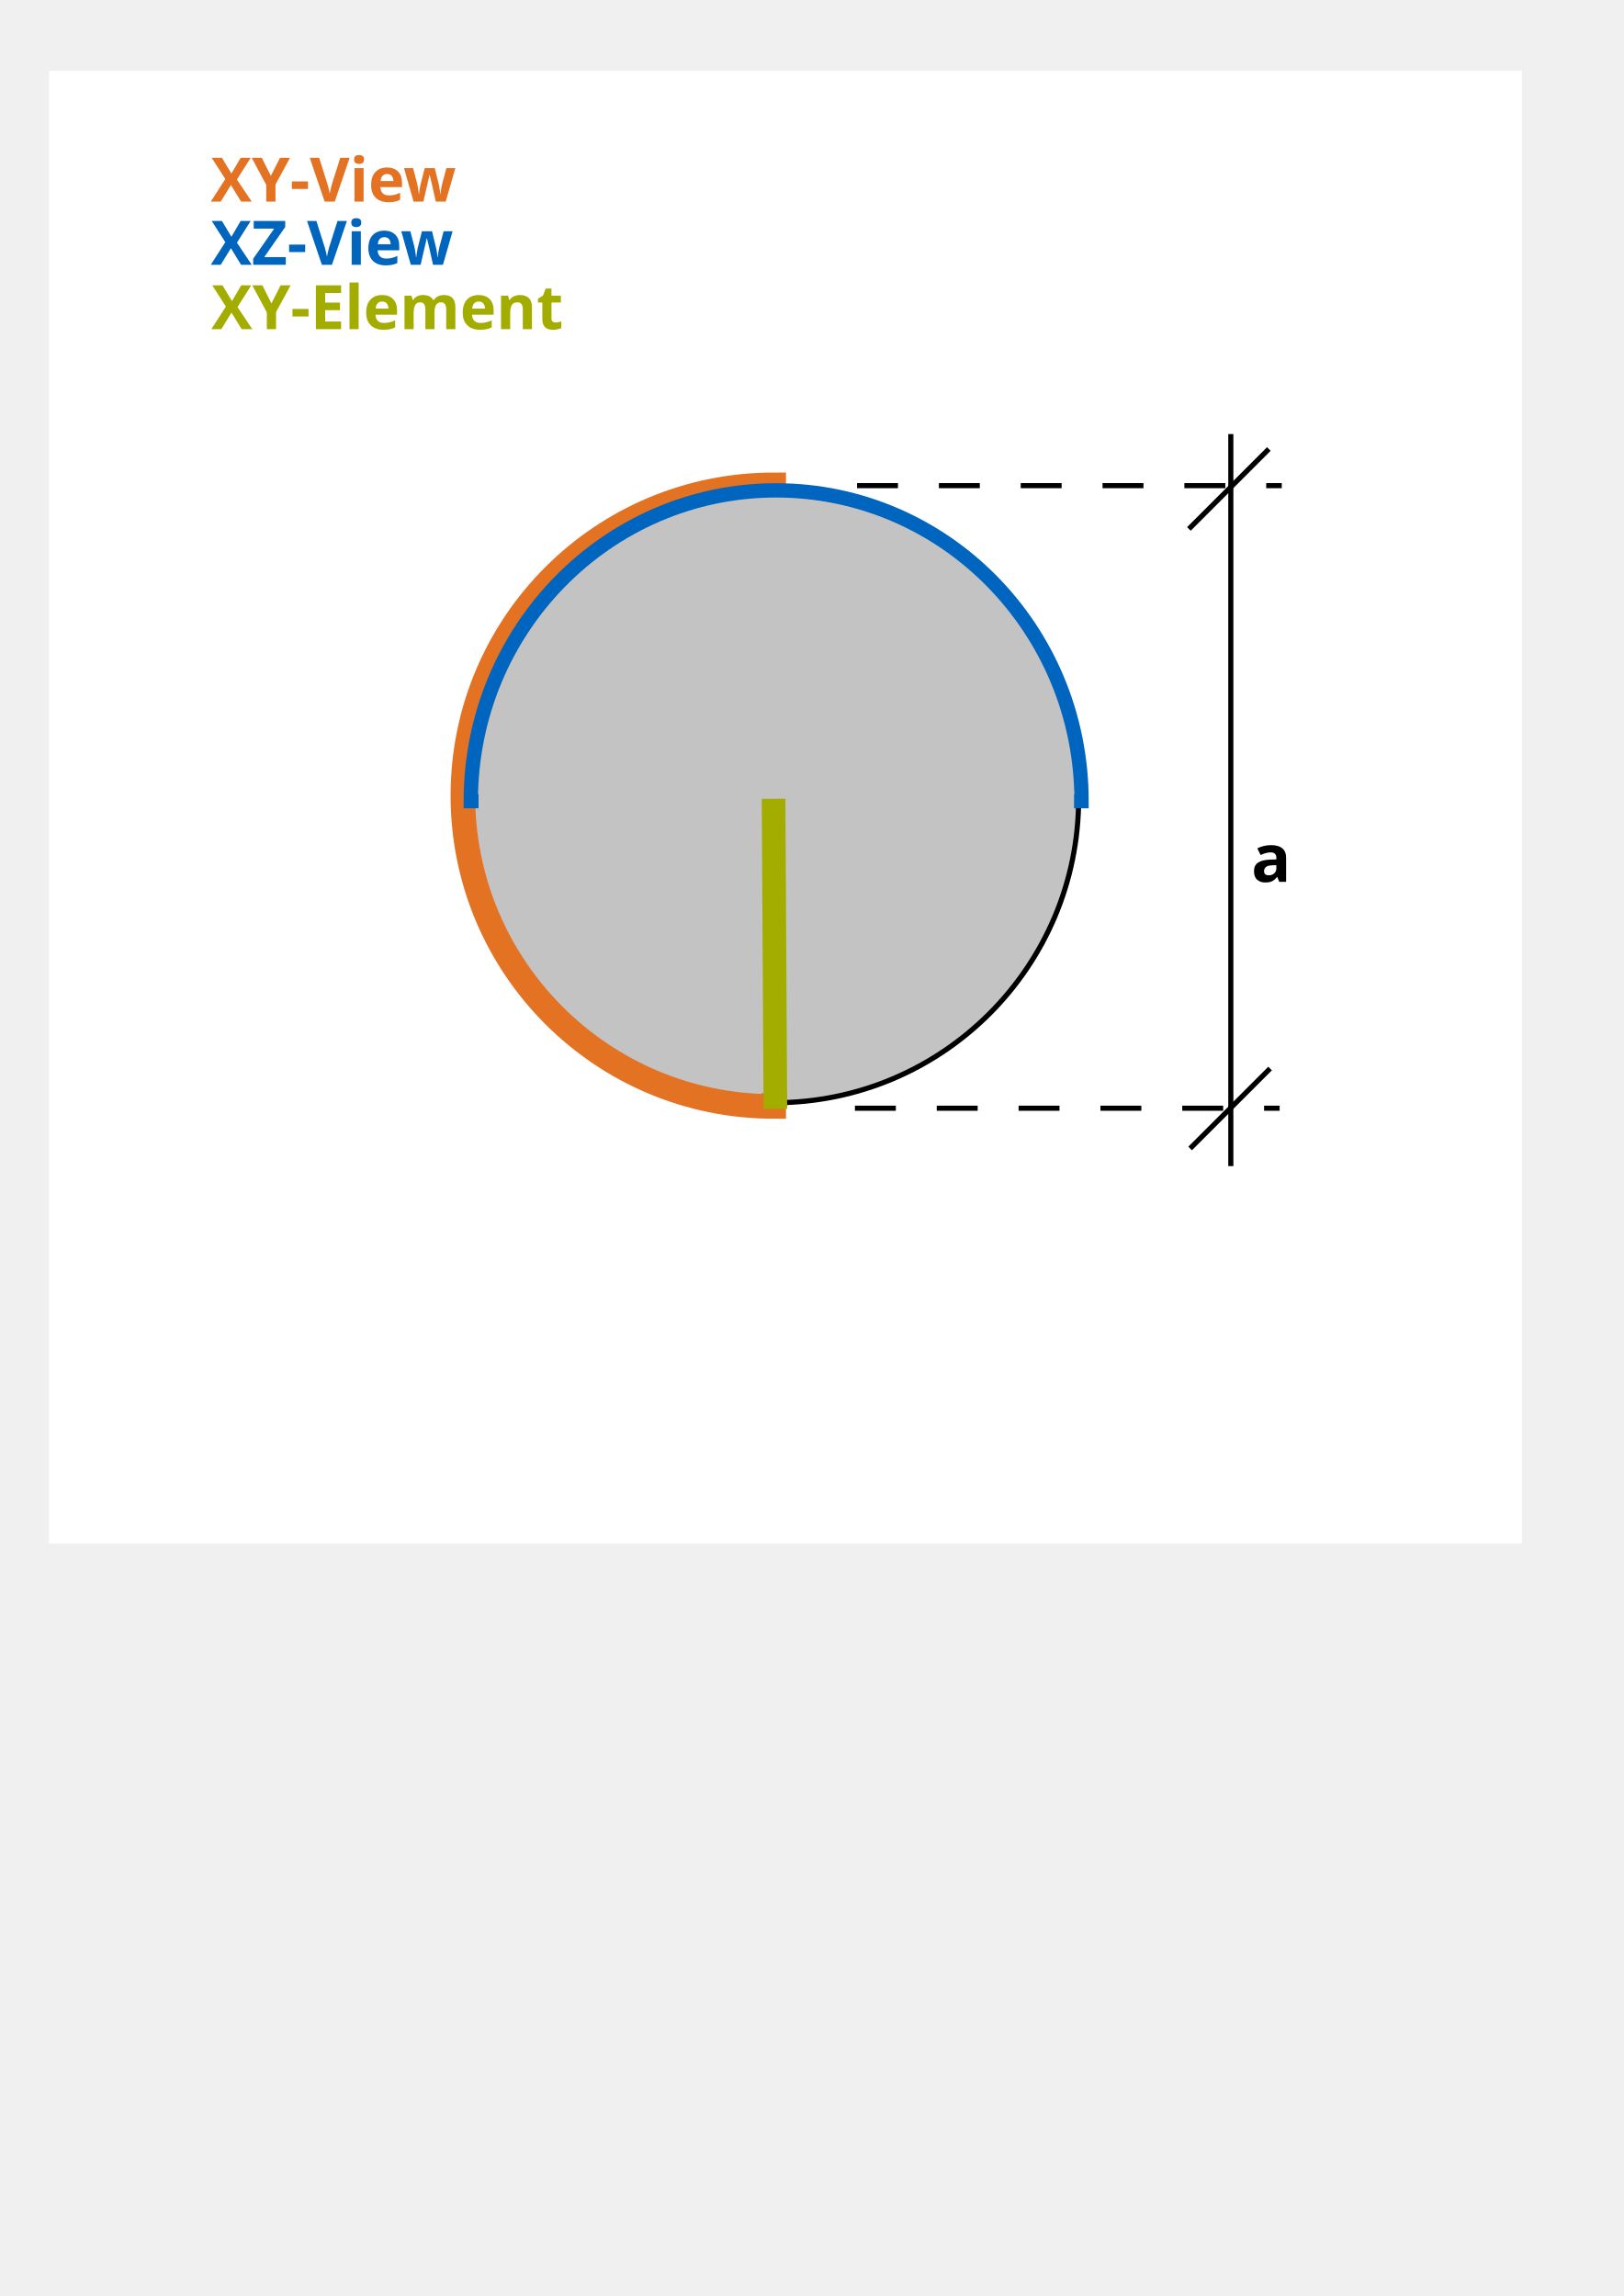
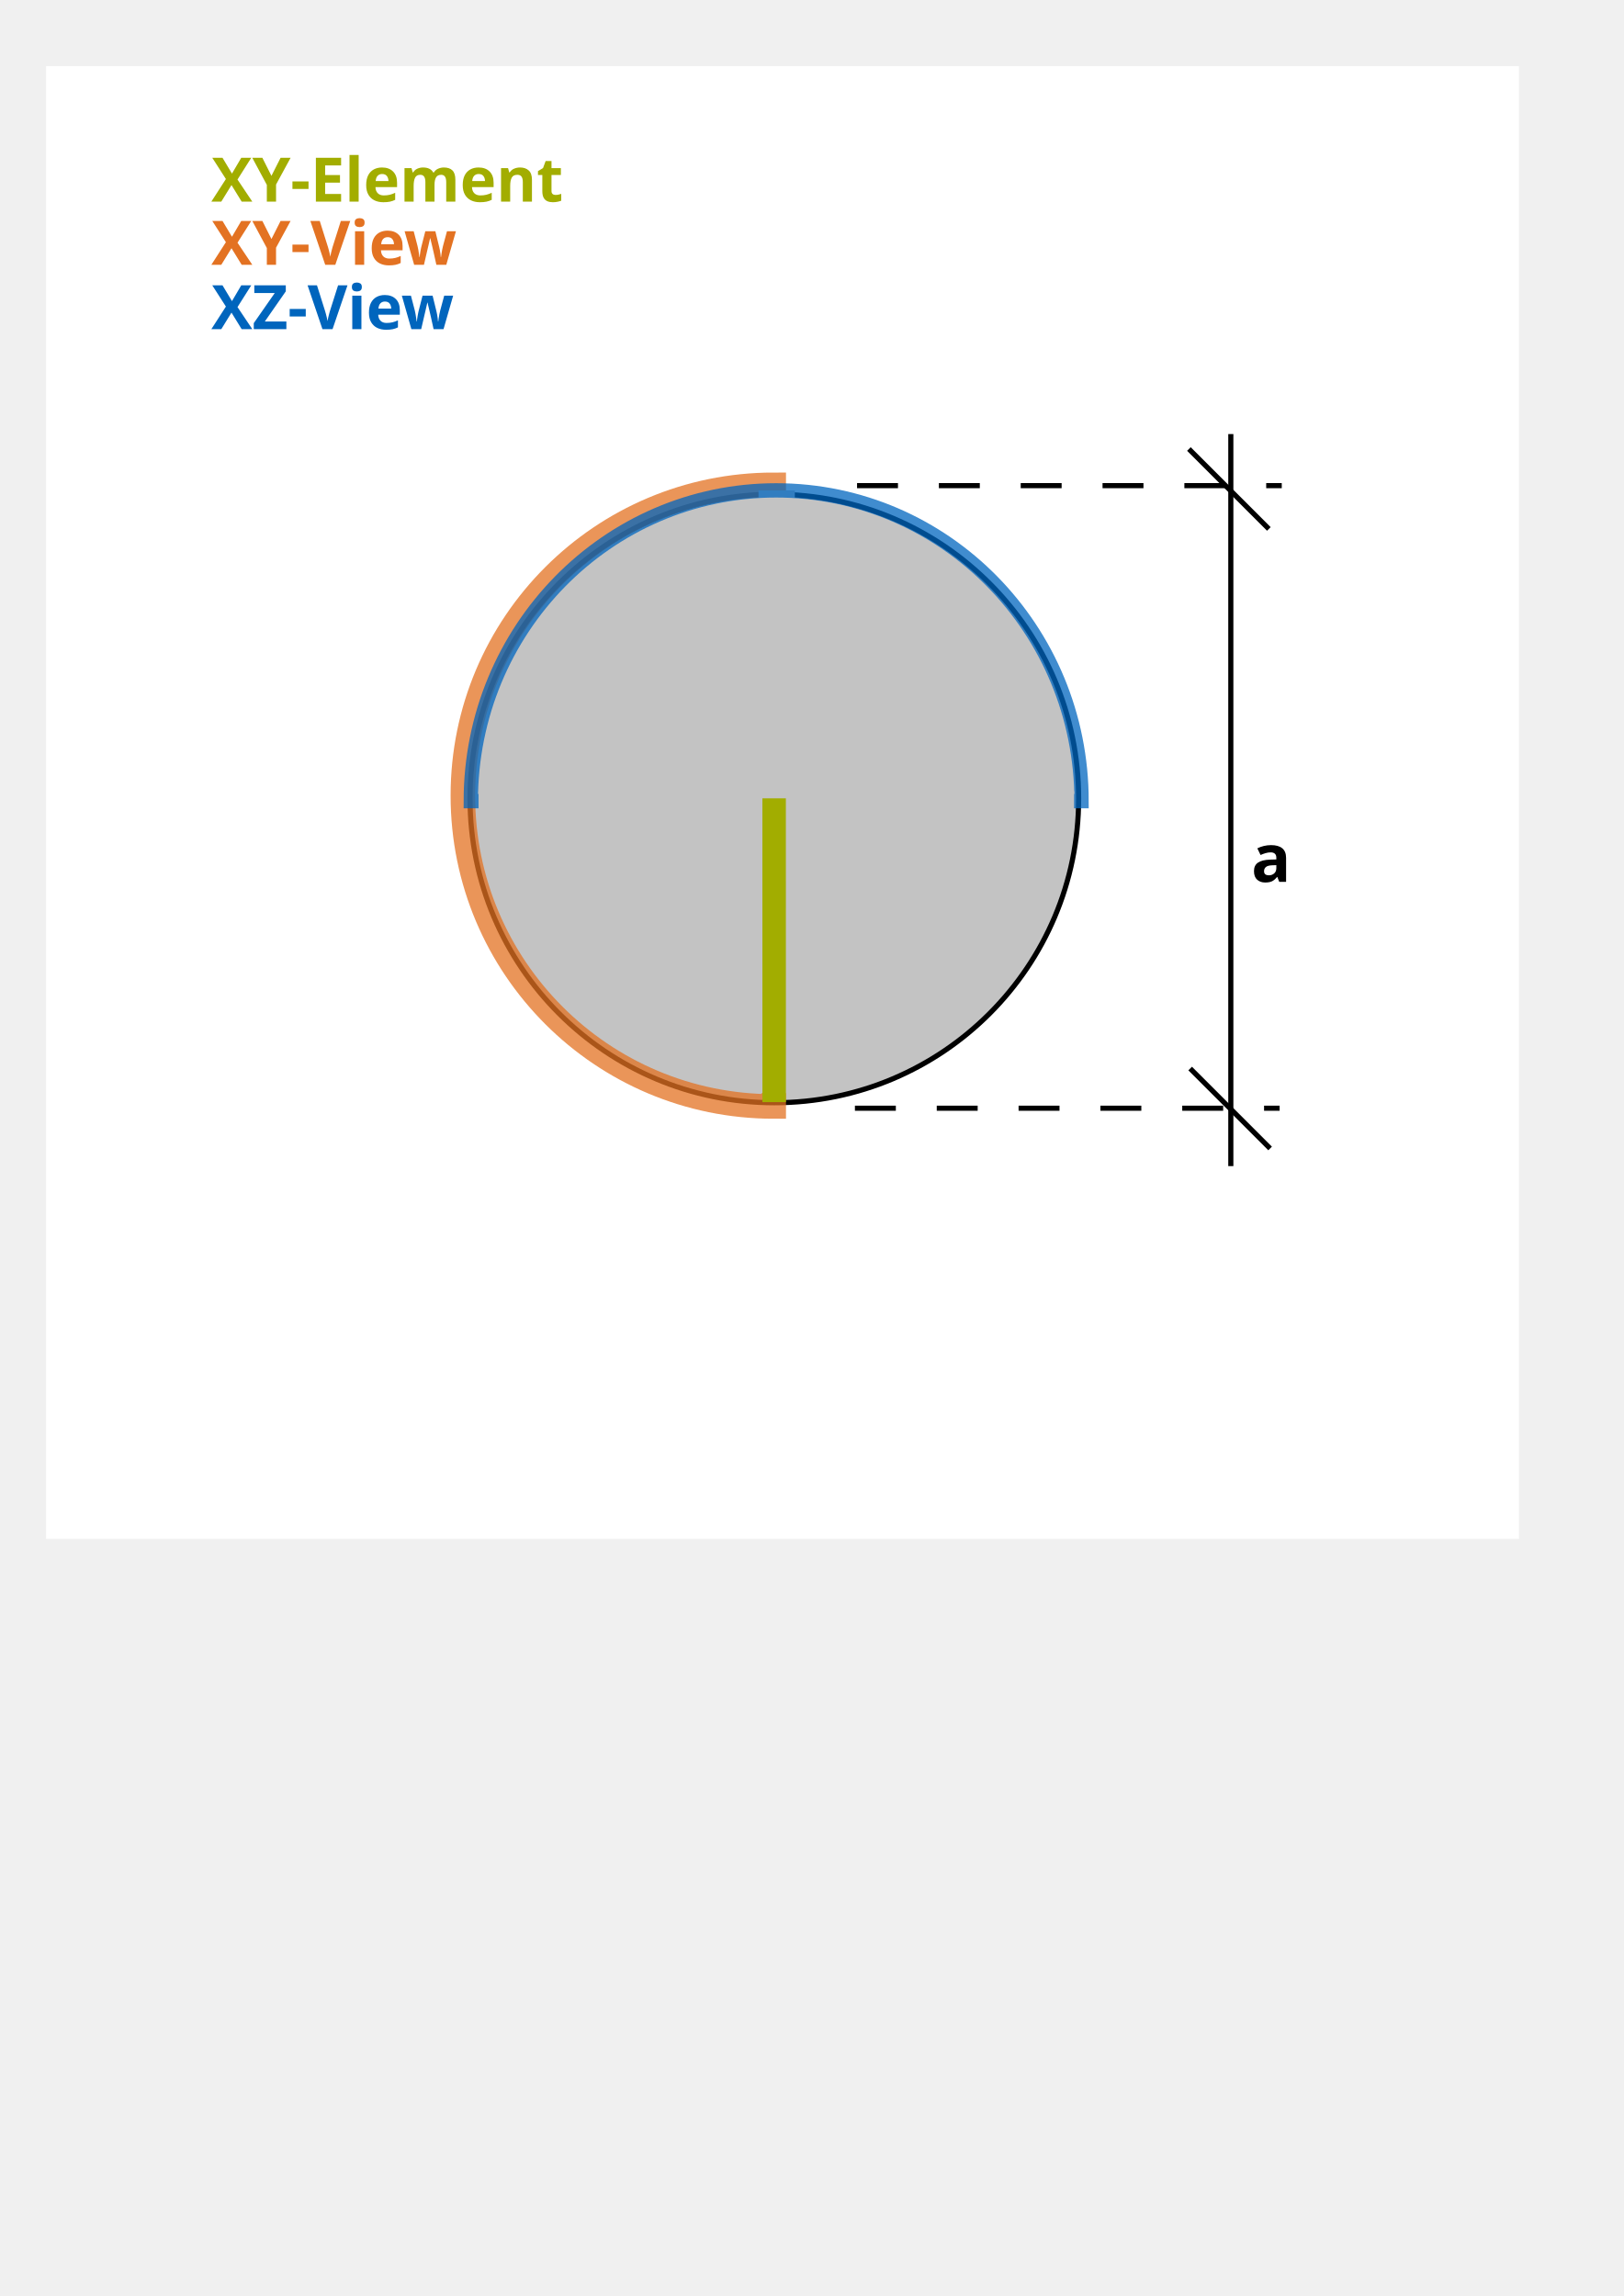
<svg xmlns="http://www.w3.org/2000/svg" width="210mm" height="297mm" id="svg2" version="1.1">
  <defs id="defs4">
    <clipPath clipPathUnits="userSpaceOnUse" id="clipPath4510">
      <rect style="fill:#ffffff;fill-opacity:1;stroke:none" id="rect4512" width="146.571" height="299.564" x="394.224" y="556.769" />
    </clipPath>
  </defs>
  <g id="layer1">
-     <rect style="fill:#ffffff;fill-opacity:1;stroke:none" id="rect5295" width="720" height="720" x="23.974" y="34.599" />
+     <g id="g3036" transform="translate(-1.473822,-2.236912)">
+       <g id="g3014">
+         <g id="g3011">
+           <rect y="34.599" x="23.974" height="720" width="720" id="rect5295" style="fill:#ffffff;fill-opacity:1;stroke:none" />
+         </g>
+       </g>
+     </g>
    <path style="fill:#c3c3c3;fill-opacity:1;fill-rule:nonzero;stroke:#000000;stroke-width:2.445;stroke-linecap:butt;stroke-linejoin:miter;stroke-miterlimit:4;stroke-opacity:1;stroke-dasharray:none;stroke-dashoffset:21.996" id="path3765" d="m 539.421,708.91 a 145.462,145.462 0 1 1 -290.924,0 145.462,145.462 0 1 1 290.924,0 z" transform="matrix(1.022604,0,0,1.022604,-24.35464,-334.5508)" />
    <rect style="fill:none;fill-opacity:1;fill-rule:nonzero;stroke:none;stroke-width:2.5;stroke-linecap:butt;stroke-linejoin:miter;stroke-miterlimit:4;stroke-opacity:1;stroke-dasharray:none;stroke-dashoffset:25" id="rect5293" width="600" height="587.143" x="68.571" y="126.648" />
-     <g id="g5250" transform="matrix(1.074534,0,0,1.074534,-19.2882,-1.220368)">
-       <path id="path3777-4" d="m 393.879,222.096 207.162,0" style="fill:none;stroke:#000000;stroke-width:2.327;stroke-linecap:butt;stroke-linejoin:miter;stroke-miterlimit:4;stroke-opacity:1;stroke-dasharray:18.613, 18.613;stroke-dashoffset:23.266" />
-       <path id="path3797" d="m 577.868,198.631 0,333.072" style="fill:none;stroke:#000000;stroke-width:2.327;stroke-linecap:butt;stroke-linejoin:miter;stroke-miterlimit:4;stroke-opacity:1;stroke-dasharray:none" />
-       <path id="path3799" d="m 595.164,205.428 c -34.345,34.345 -36.365,36.365 -36.365,36.365" style="fill:none;stroke:#000000;stroke-width:2.327;stroke-linecap:butt;stroke-linejoin:miter;stroke-miterlimit:4;stroke-opacity:1;stroke-dasharray:none" />
-       <path id="path3799-9" d="m 595.737,487.308 c -34.345,34.345 -36.365,36.365 -36.365,36.365" style="fill:none;stroke:#000000;stroke-width:2.327;stroke-linecap:butt;stroke-linejoin:miter;stroke-miterlimit:4;stroke-opacity:1;stroke-dasharray:none" />
-       <text id="text3819" y="402.362" x="587.143" style="font-size:30px;font-style:normal;font-variant:normal;font-weight:bold;font-stretch:normal;text-align:start;line-height:125%;letter-spacing:0px;word-spacing:0px;writing-mode:lr-tb;text-anchor:start;fill:#000000;fill-opacity:1;stroke:none;font-family:Sans;-inkscape-font-specification:Sans Bold" xml:space="preserve">
-         <tspan y="402.362" x="587.143" id="tspan3821">a</tspan>
-       </text>
-       <path id="path3777-4-0" d="m 392.909,505.365 207.162,0" style="fill:none;stroke:#000000;stroke-width:2.327;stroke-linecap:butt;stroke-linejoin:miter;stroke-miterlimit:4;stroke-opacity:1;stroke-dasharray:18.613, 18.613;stroke-dashoffset:23.266" />
-       <path id="path3765-0" d="m 369.923,221.721 c -78.105,0 -141.406,63.301 -141.406,141.406 0,78.105 63.301,141.438 141.406,141.438 l 0,-282.844 z" style="fill:none;stroke:#e37222;stroke-width:11.168;stroke-linecap:butt;stroke-linejoin:miter;stroke-miterlimit:4;stroke-opacity:1;stroke-dasharray:none;stroke-dashoffset:21.996" />
-       <rect y="223.542" x="356.361" height="280.173" width="38.951" id="rect4569" style="fill:none;stroke:none" />
-       <rect y="224.289" x="363.008" height="274.209" width="16.53" id="rect4571" style="fill:#c3c3c3;fill-opacity:1;stroke:none" />
-       <path id="path3765-0-4" d="m 232.119,365.656 c 0,-78.105 62.182,-141.406 138.907,-141.406 76.724,0 138.937,63.301 138.937,141.406 l -277.844,0 z" style="fill:none;stroke:#0065bf;stroke-width:6.514;stroke-linecap:butt;stroke-linejoin:miter;stroke-miterlimit:4;stroke-opacity:1;stroke-dasharray:none;stroke-dashoffset:21.996" />
-       <rect transform="matrix(0,1,-1,0,0,0)" y="-506.549" x="361.037" height="270.899" width="9.712" id="rect4571-6" style="fill:#c3c3c3;fill-opacity:1;stroke:none" />
-     </g>
-     <text xml:space="preserve" style="font-size:30px;font-style:normal;font-variant:normal;font-weight:bold;font-stretch:normal;text-align:start;line-height:125%;letter-spacing:0px;word-spacing:0px;writing-mode:lr-tb;text-anchor:start;fill:#e37222;fill-opacity:1;stroke:none;font-family:Sans;-inkscape-font-specification:Sans Bold" x="103.035" y="98.569" id="text3900">
-       <tspan x="103.035" y="98.569" id="tspan3904">XY-View</tspan>
+     <path style="fill:none;stroke:#000000;stroke-width:2.5;stroke-linecap:butt;stroke-linejoin:miter;stroke-miterlimit:4;stroke-opacity:1;stroke-dasharray:20, 20;stroke-dashoffset:25" d="m 403.948,237.43 222.603,0" id="path3777-4" />
+     <path style="fill:none;stroke:#000000;stroke-width:2.5;stroke-linecap:butt;stroke-linejoin:miter;stroke-miterlimit:4;stroke-opacity:1;stroke-dasharray:none" d="m 601.651,212.216 0,357.898" id="path3797" />
+     <path style="fill:none;stroke:#000000;stroke-width:2.5;stroke-linecap:butt;stroke-linejoin:miter;stroke-miterlimit:4;stroke-opacity:1;stroke-dasharray:none" d="m 581.16,219.519 c 36.905,36.905 39.076,39.076 39.076,39.076" id="path3799" />
+     <path style="fill:none;stroke:#000000;stroke-width:2.5;stroke-linecap:butt;stroke-linejoin:miter;stroke-miterlimit:4;stroke-opacity:1;stroke-dasharray:none" d="m 581.776,522.409 c 36.905,36.905 39.076,39.076 39.076,39.076" id="path3799-9" />
+     <text xml:space="preserve" style="font-size:32.236px;font-style:normal;font-variant:normal;font-weight:bold;font-stretch:normal;text-align:start;line-height:125%;letter-spacing:0px;word-spacing:0px;writing-mode:lr-tb;text-anchor:start;fill:#000000;fill-opacity:1;stroke:none;font-family:Sans;-inkscape-font-specification:Sans Bold" x="611.617" y="431.132" id="text3819">
+       <tspan id="tspan3821" x="611.617" y="431.132">a</tspan>
    </text>
-     <text xml:space="preserve" style="font-size:30px;font-style:normal;font-variant:normal;font-weight:bold;font-stretch:normal;text-align:start;line-height:125%;letter-spacing:0px;word-spacing:0px;writing-mode:lr-tb;text-anchor:start;fill:#0065bd;fill-opacity:1;stroke:none;font-family:Sans;-inkscape-font-specification:Sans Bold" x="103.035" y="129.451" id="text3900-4">
-       <tspan x="103.035" y="129.451" id="tspan3904-6">XZ-View</tspan>
+     <path style="fill:none;stroke:#000000;stroke-width:2.5;stroke-linecap:butt;stroke-linejoin:miter;stroke-miterlimit:4;stroke-opacity:1;stroke-dasharray:20, 20;stroke-dashoffset:25" d="m 402.906,541.811 222.603,0" id="path3777-4-0" />
+     <path style="fill:none;stroke:#e37222;stroke-width:12;stroke-linecap:butt;stroke-linejoin:miter;stroke-miterlimit:4;stroke-opacity:1;stroke-dasharray:none;stroke-dashoffset:21.996;opacity:0.75" d="m 378.207,237.027 c -83.926,0 -151.946,68.02 -151.946,151.946 0,83.926 68.02,151.979 151.946,151.979 l 0,-303.925 z" id="path3765-0" />
+     <rect style="fill:none;stroke:none" id="rect4569" width="41.854" height="301.056" x="363.633" y="238.983" />
+     <rect style="fill:#c3c3c3;fill-opacity:1;stroke:none" id="rect4571" width="17.762" height="294.647" x="370.776" y="239.786" />
+     <path style="fill:none;stroke:#0065bf;stroke-width:7;stroke-linecap:butt;stroke-linejoin:miter;stroke-miterlimit:4;stroke-opacity:1;stroke-dasharray:none;stroke-dashoffset:21.996;opacity:0.75" d="m 230.132,391.69 c 0,-83.926 66.817,-151.946 149.26,-151.946 82.443,0 149.293,68.02 149.293,151.946 l -298.553,0 z" id="path3765-0-4" />
+     <rect style="fill:#c3c3c3;fill-opacity:1;stroke:none" id="rect4571-6" width="10.435" height="291.091" x="386.727" y="-525.016" transform="matrix(0,1,-1,0,0,0)" />
+     <text xml:space="preserve" style="font-size:30px;font-style:normal;font-variant:normal;font-weight:bold;font-stretch:normal;text-align:start;line-height:125%;letter-spacing:0px;word-spacing:0px;writing-mode:lr-tb;text-anchor:start;fill:#0065bd;fill-opacity:1;stroke:none;font-family:Sans;-inkscape-font-specification:Sans Bold" x="103.317" y="160.924" id="text3900-4">
+       <tspan x="103.317" y="160.924" id="tspan3904-6">XZ-View</tspan>
    </text>
-     <text xml:space="preserve" style="font-size:30px;font-style:normal;font-variant:normal;font-weight:bold;font-stretch:normal;text-align:start;line-height:125%;letter-spacing:0px;word-spacing:0px;writing-mode:lr-tb;text-anchor:start;fill:#a2ad00;fill-opacity:1;stroke:none;font-family:Sans;-inkscape-font-specification:Sans Bold" x="103.317" y="160.924" id="text3900-4-6">
-       <tspan x="103.317" y="160.924" id="tspan3904-6-1">XY-Element</tspan>
+     <text xml:space="preserve" style="font-size:30px;font-style:normal;font-variant:normal;font-weight:bold;font-stretch:normal;text-align:start;line-height:125%;letter-spacing:0px;word-spacing:0px;writing-mode:lr-tb;text-anchor:start;fill:#a2ad00;fill-opacity:1;stroke:none;font-family:Sans;-inkscape-font-specification:Sans Bold" x="103.317" y="98.569" id="text3900-4-6">
+       <tspan x="103.317" y="98.569" id="tspan3904-6-1">XY-Element</tspan>
    </text>
-     <path style="fill:none;stroke:#a2ad00;stroke-width:11.552;stroke-linecap:butt;stroke-linejoin:miter;stroke-miterlimit:4;stroke-opacity:1;stroke-dasharray:none" d="M 379.02,542.157 C 378.143,392.615 378.131,390.509 378.131,390.509" id="path3021-3-8-4" />
+     <text xml:space="preserve" style="font-size:30px;font-style:normal;font-variant:normal;font-weight:bold;font-stretch:normal;text-align:start;line-height:125%;letter-spacing:0px;word-spacing:0px;writing-mode:lr-tb;text-anchor:start;fill:#e37222;fill-opacity:1;stroke:none;font-family:Sans;-inkscape-font-specification:Sans Bold" x="103.317" y="129.451" id="text3900-1">
+       <tspan x="103.317" y="129.451" id="tspan3904-4">XY-View</tspan>
+     </text>
+     <path style="fill:none;stroke:#a2ad00;stroke-width:11.479;stroke-linecap:butt;stroke-linejoin:miter;stroke-miterlimit:4;stroke-opacity:1;stroke-dasharray:none" d="M 378.427,538.836 C 378.409,392.379 378.409,390.316 378.409,390.316" id="path3021-3-8-4-1" />
  </g>
</svg>
